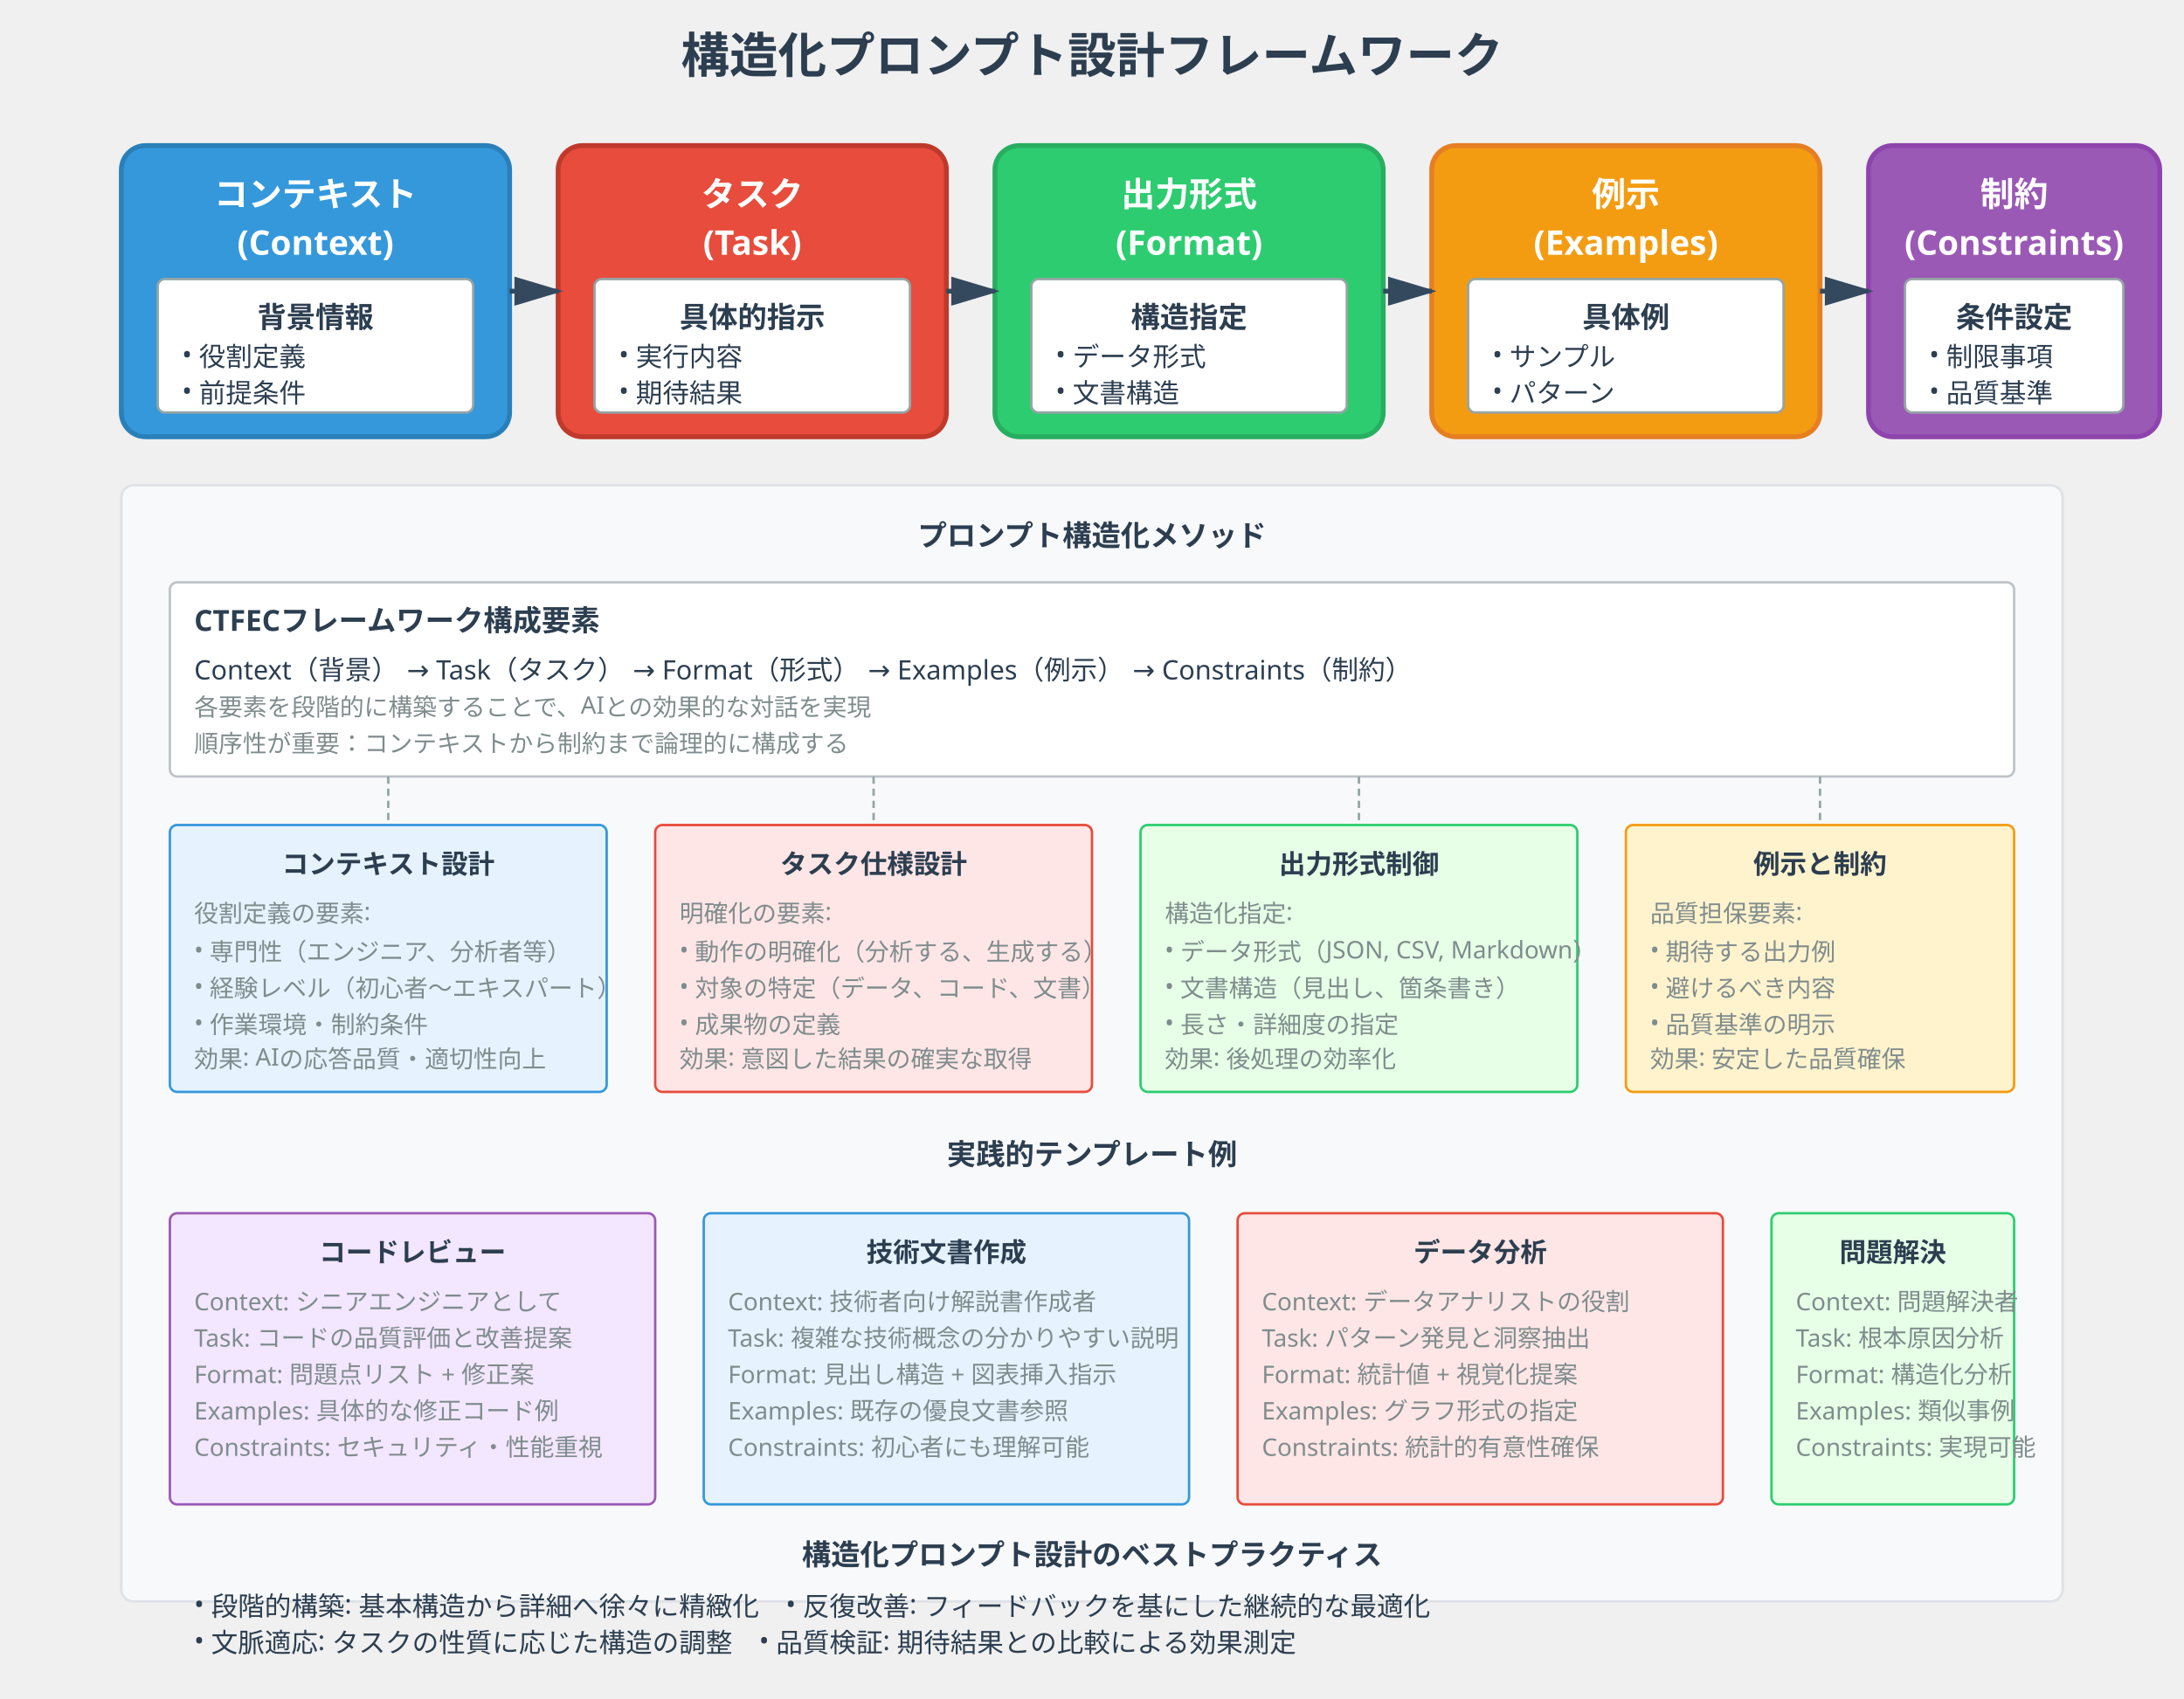
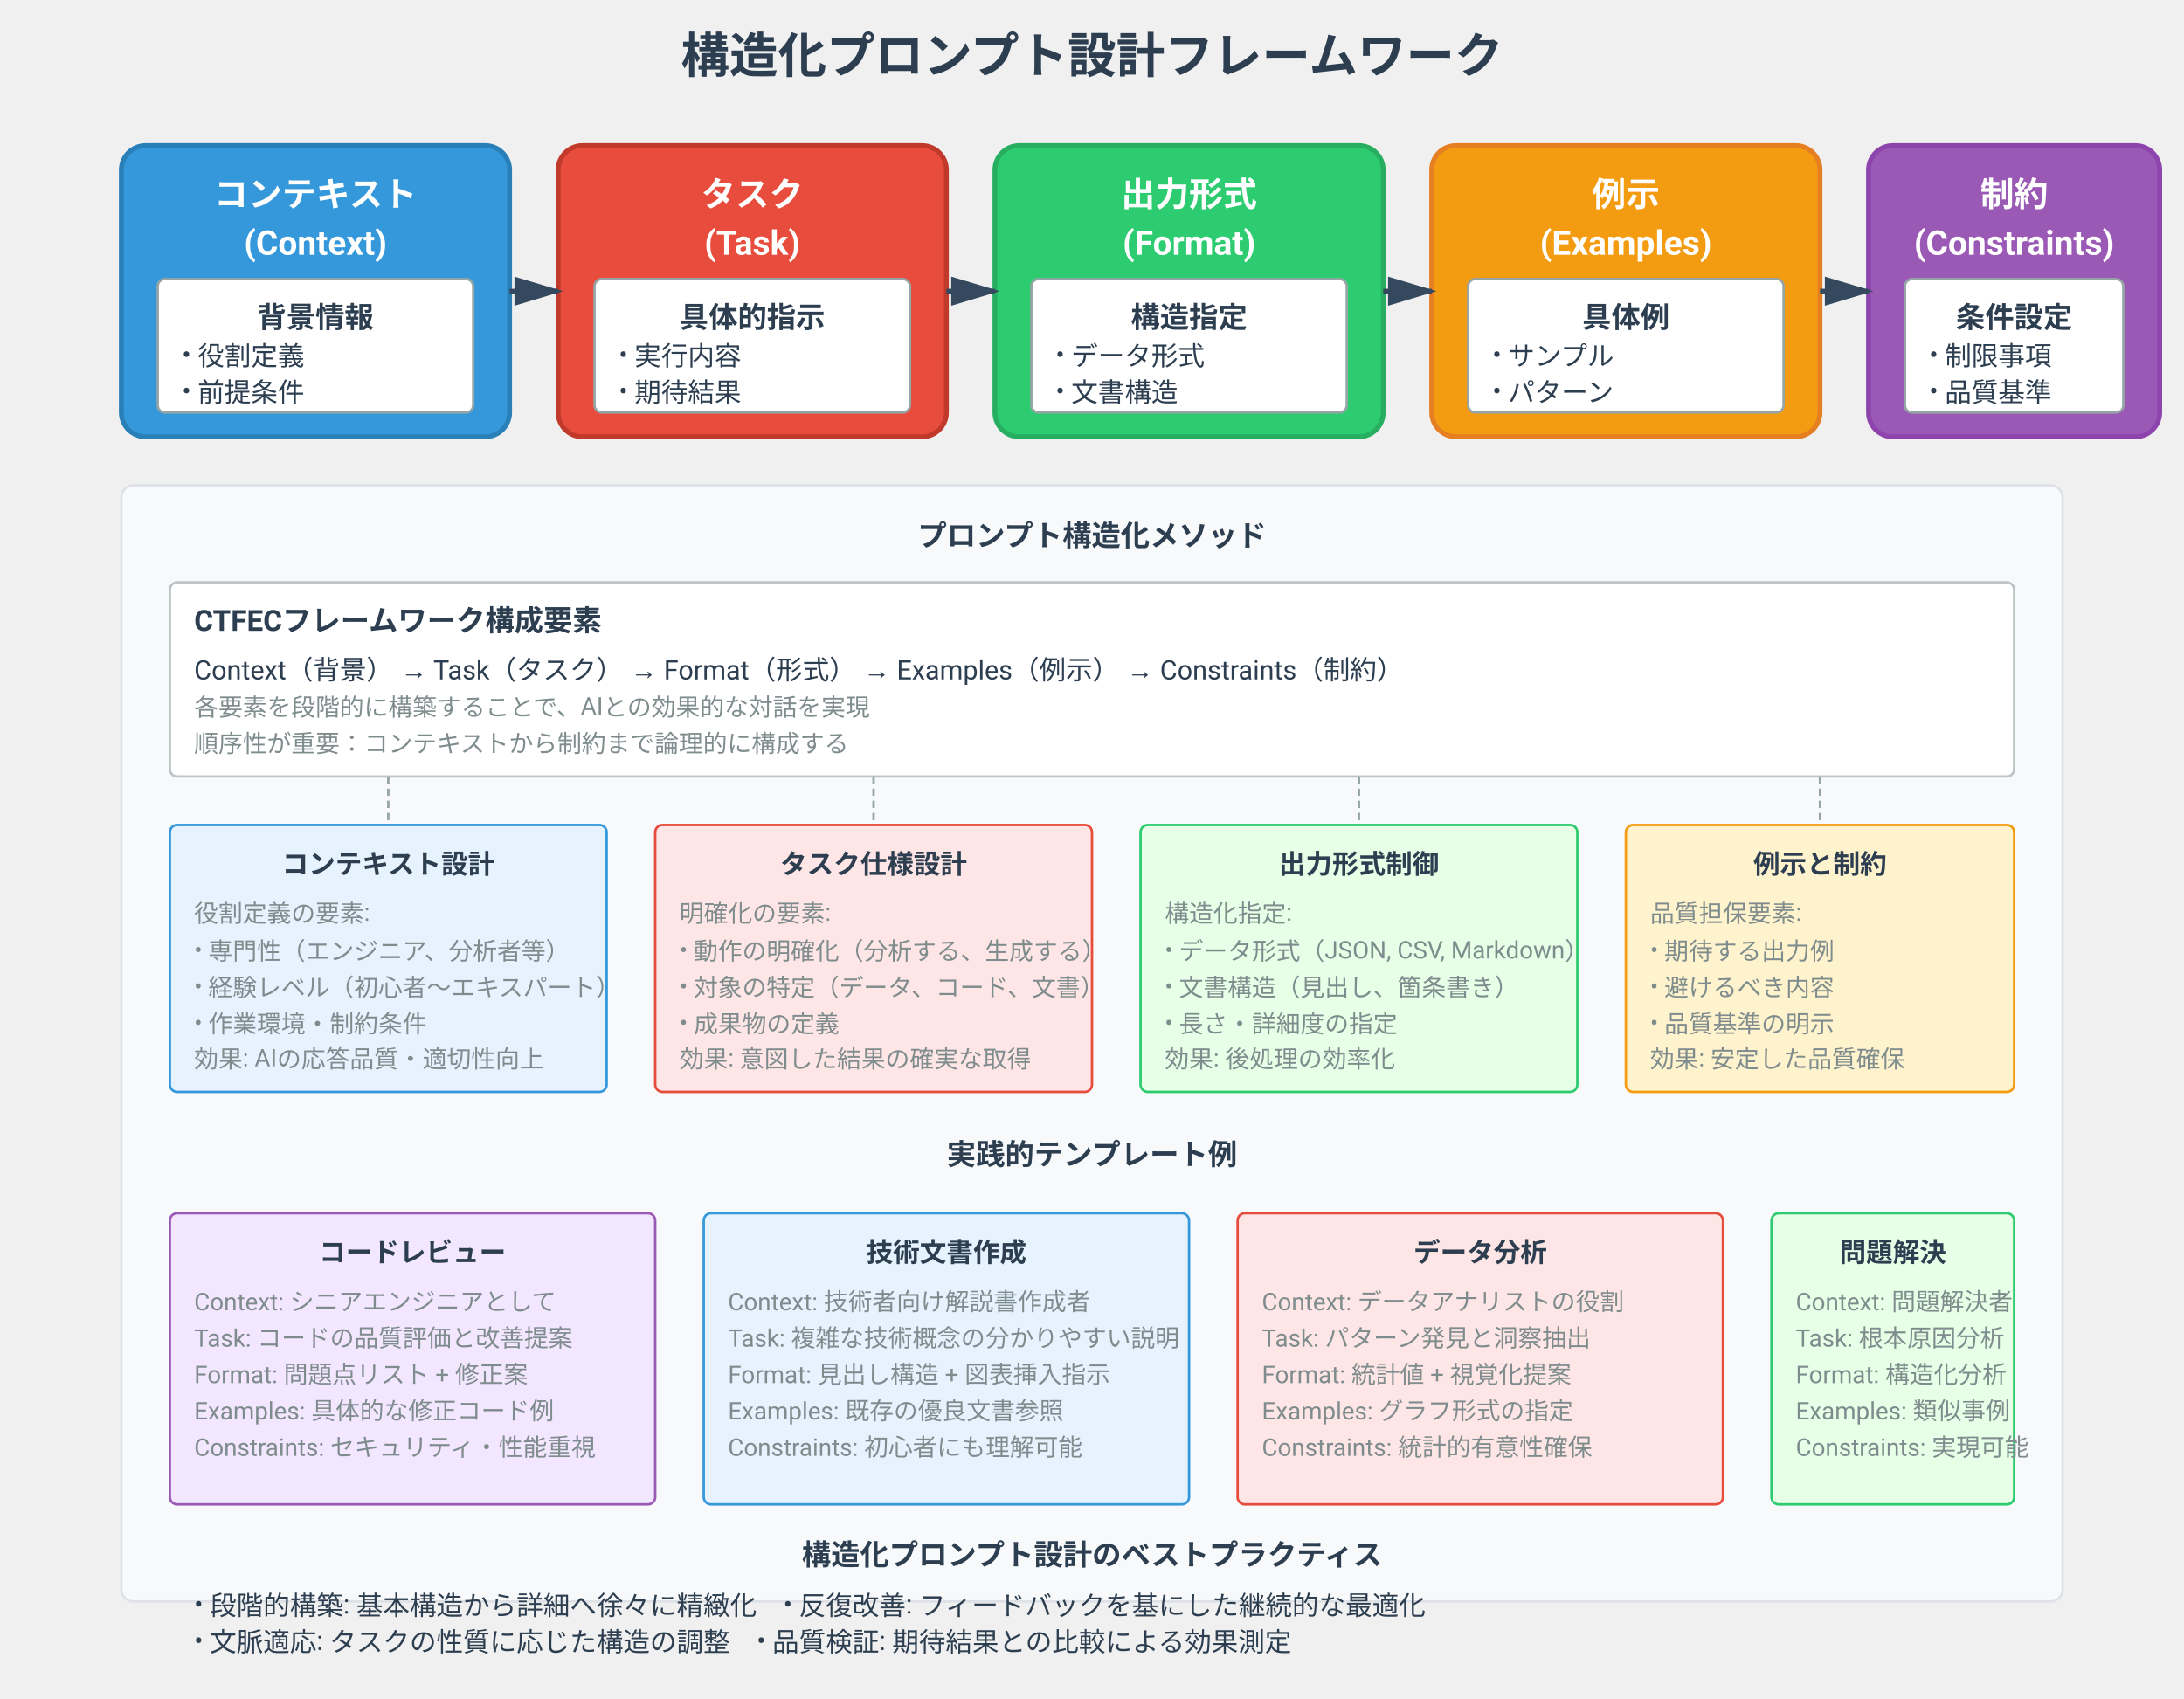
<svg xmlns="http://www.w3.org/2000/svg" width="900" height="700" viewBox="0 0 900 700">
  <defs>
    <style>
-       .title { font-family: 'Noto Sans JP', sans-serif; font-size: 20px; font-weight: bold; fill: #2c3e50; }
-       .layer-title { font-family: 'Noto Sans JP', sans-serif; font-size: 14px; font-weight: bold; fill: #fff; }
-       .component-title { font-family: 'Noto Sans JP', sans-serif; font-size: 12px; font-weight: bold; fill: #2c3e50; }
-       .text-content { font-family: 'Noto Sans JP', sans-serif; font-size: 11px; fill: #2c3e50; }
-       .small-text { font-family: 'Noto Sans JP', sans-serif; font-size: 10px; fill: #7f8c8d; }
+       .title { font-family: -apple-system, BlinkMacSystemFont, 'Segoe UI', Roboto, 'Helvetica Neue', Arial, 'Noto Sans', sans-serif, 'Apple Color Emoji', 'Segoe UI Emoji', 'Segoe UI Symbol', 'Noto Color Emoji'; font-size: 20px; font-weight: bold; fill: #2c3e50; }
+       .layer-title { font-family: -apple-system, BlinkMacSystemFont, 'Segoe UI', Roboto, 'Helvetica Neue', Arial, 'Noto Sans', sans-serif, 'Apple Color Emoji', 'Segoe UI Emoji', 'Segoe UI Symbol', 'Noto Color Emoji'; font-size: 14px; font-weight: bold; fill: #fff; }
+       .component-title { font-family: -apple-system, BlinkMacSystemFont, 'Segoe UI', Roboto, 'Helvetica Neue', Arial, 'Noto Sans', sans-serif, 'Apple Color Emoji', 'Segoe UI Emoji', 'Segoe UI Symbol', 'Noto Color Emoji'; font-size: 12px; font-weight: bold; fill: #2c3e50; }
+       .text-content { font-family: -apple-system, BlinkMacSystemFont, 'Segoe UI', Roboto, 'Helvetica Neue', Arial, 'Noto Sans', sans-serif, 'Apple Color Emoji', 'Segoe UI Emoji', 'Segoe UI Symbol', 'Noto Color Emoji'; font-size: 11px; fill: #2c3e50; }
+       .small-text { font-family: -apple-system, BlinkMacSystemFont, 'Segoe UI', Roboto, 'Helvetica Neue', Arial, 'Noto Sans', sans-serif, 'Apple Color Emoji', 'Segoe UI Emoji', 'Segoe UI Symbol', 'Noto Color Emoji'; font-size: 10px; fill: #7f8c8d; }
      .context-box { fill: #3498db; stroke: #2980b9; stroke-width: 2; }
      .task-box { fill: #e74c3c; stroke: #c0392b; stroke-width: 2; }
      .format-box { fill: #2ecc71; stroke: #27ae60; stroke-width: 2; }
      .example-box { fill: #f39c12; stroke: #e67e22; stroke-width: 2; }
      .constraint-box { fill: #9b59b6; stroke: #8e44ad; stroke-width: 2; }
      .component { fill: #fff; stroke: #95a5a6; stroke-width: 1; }
      .flow-arrow { stroke: #34495e; stroke-width: 2; fill: none; marker-end: url(#arrowhead); }
      .structure-line { stroke: #95a5a6; stroke-width: 1; stroke-dasharray: 3,2; fill: none; }
    </style>
    <marker id="arrowhead" markerWidth="10" markerHeight="10" refX="9" refY="3" orient="auto">
      <polygon points="0 0, 10 3, 0 6" fill="#34495e" />
    </marker>
  </defs>
  <text x="450" y="30" class="title" text-anchor="middle">構造化プロンプト設計フレームワーク</text>
  <g id="context">
    <rect x="50" y="60" width="160" height="120" class="context-box" rx="10" />
    <text x="130" y="85" class="layer-title" text-anchor="middle">コンテキスト</text>
    <text x="130" y="105" class="layer-title" text-anchor="middle">(Context)</text>
    <rect x="65" y="115" width="130" height="55" class="component" rx="3" />
    <text x="130" y="135" class="component-title" text-anchor="middle">背景情報</text>
    <text x="75" y="150" class="text-content">• 役割定義</text>
    <text x="75" y="165" class="text-content">• 前提条件</text>
  </g>
  <g id="task">
    <rect x="230" y="60" width="160" height="120" class="task-box" rx="10" />
    <text x="310" y="85" class="layer-title" text-anchor="middle">タスク</text>
    <text x="310" y="105" class="layer-title" text-anchor="middle">(Task)</text>
    <rect x="245" y="115" width="130" height="55" class="component" rx="3" />
    <text x="310" y="135" class="component-title" text-anchor="middle">具体的指示</text>
    <text x="255" y="150" class="text-content">• 実行内容</text>
    <text x="255" y="165" class="text-content">• 期待結果</text>
  </g>
  <g id="format">
    <rect x="410" y="60" width="160" height="120" class="format-box" rx="10" />
    <text x="490" y="85" class="layer-title" text-anchor="middle">出力形式</text>
    <text x="490" y="105" class="layer-title" text-anchor="middle">(Format)</text>
    <rect x="425" y="115" width="130" height="55" class="component" rx="3" />
    <text x="490" y="135" class="component-title" text-anchor="middle">構造指定</text>
    <text x="435" y="150" class="text-content">• データ形式</text>
    <text x="435" y="165" class="text-content">• 文書構造</text>
  </g>
  <g id="example">
    <rect x="590" y="60" width="160" height="120" class="example-box" rx="10" />
    <text x="670" y="85" class="layer-title" text-anchor="middle">例示</text>
    <text x="670" y="105" class="layer-title" text-anchor="middle">(Examples)</text>
    <rect x="605" y="115" width="130" height="55" class="component" rx="3" />
    <text x="670" y="135" class="component-title" text-anchor="middle">具体例</text>
    <text x="615" y="150" class="text-content">• サンプル</text>
    <text x="615" y="165" class="text-content">• パターン</text>
  </g>
  <g id="constraint">
    <rect x="770" y="60" width="120" height="120" class="constraint-box" rx="10" />
    <text x="830" y="85" class="layer-title" text-anchor="middle">制約</text>
    <text x="830" y="105" class="layer-title" text-anchor="middle">(Constraints)</text>
    <rect x="785" y="115" width="90" height="55" class="component" rx="3" />
    <text x="830" y="135" class="component-title" text-anchor="middle">条件設定</text>
    <text x="795" y="150" class="text-content">• 制限事項</text>
    <text x="795" y="165" class="text-content">• 品質基準</text>
  </g>
  <path d="M 210 120 L 230 120" class="flow-arrow" />
  <path d="M 390 120 L 410 120" class="flow-arrow" />
  <path d="M 570 120 L 590 120" class="flow-arrow" />
  <path d="M 750 120 L 770 120" class="flow-arrow" />
  <g id="framework">
    <rect x="50" y="200" width="800" height="460" fill="#f8f9fa" stroke="#dee2e6" stroke-width="1" rx="5" />
    <text x="450" y="225" class="component-title" text-anchor="middle">プロンプト構造化メソッド</text>
    <rect x="70" y="240" width="760" height="80" fill="#fff" stroke="#bdc3c7" stroke-width="1" rx="3" />
    <text x="80" y="260" class="component-title">CTFECフレームワーク構成要素</text>
    <text x="80" y="280" class="text-content">Context（背景） → Task（タスク） → Format（形式） → Examples（例示） → Constraints（制約）</text>
    <text x="80" y="295" class="small-text">各要素を段階的に構築することで、AIとの効果的な対話を実現</text>
    <text x="80" y="310" class="small-text">順序性が重要：コンテキストから制約まで論理的に構成する</text>
    <rect x="70" y="340" width="180" height="110" fill="#e6f3ff" stroke="#3498db" stroke-width="1" rx="3" />
    <text x="160" y="360" class="text-content" text-anchor="middle" font-weight="bold">コンテキスト設計</text>
    <text x="80" y="380" class="small-text">役割定義の要素:</text>
    <text x="80" y="395" class="small-text">• 専門性（エンジニア、分析者等）</text>
    <text x="80" y="410" class="small-text">• 経験レベル（初心者〜エキスパート）</text>
    <text x="80" y="425" class="small-text">• 作業環境・制約条件</text>
    <text x="80" y="440" class="small-text">効果: AIの応答品質・適切性向上</text>
    <rect x="270" y="340" width="180" height="110" fill="#ffe6e6" stroke="#e74c3c" stroke-width="1" rx="3" />
    <text x="360" y="360" class="text-content" text-anchor="middle" font-weight="bold">タスク仕様設計</text>
    <text x="280" y="380" class="small-text">明確化の要素:</text>
    <text x="280" y="395" class="small-text">• 動作の明確化（分析する、生成する）</text>
    <text x="280" y="410" class="small-text">• 対象の特定（データ、コード、文書）</text>
    <text x="280" y="425" class="small-text">• 成果物の定義</text>
    <text x="280" y="440" class="small-text">効果: 意図した結果の確実な取得</text>
    <rect x="470" y="340" width="180" height="110" fill="#e6ffe6" stroke="#2ecc71" stroke-width="1" rx="3" />
    <text x="560" y="360" class="text-content" text-anchor="middle" font-weight="bold">出力形式制御</text>
    <text x="480" y="380" class="small-text">構造化指定:</text>
    <text x="480" y="395" class="small-text">• データ形式（JSON, CSV, Markdown）</text>
    <text x="480" y="410" class="small-text">• 文書構造（見出し、箇条書き）</text>
    <text x="480" y="425" class="small-text">• 長さ・詳細度の指定</text>
    <text x="480" y="440" class="small-text">効果: 後処理の効率化</text>
    <rect x="670" y="340" width="160" height="110" fill="#fff3cd" stroke="#f39c12" stroke-width="1" rx="3" />
    <text x="750" y="360" class="text-content" text-anchor="middle" font-weight="bold">例示と制約</text>
    <text x="680" y="380" class="small-text">品質担保要素:</text>
    <text x="680" y="395" class="small-text">• 期待する出力例</text>
    <text x="680" y="410" class="small-text">• 避けるべき内容</text>
    <text x="680" y="425" class="small-text">• 品質基準の明示</text>
    <text x="680" y="440" class="small-text">効果: 安定した品質確保</text>
    <text x="450" y="480" class="component-title" text-anchor="middle">実践的テンプレート例</text>
    <rect x="70" y="500" width="200" height="120" fill="#f3e6ff" stroke="#9b59b6" stroke-width="1" rx="3" />
    <text x="170" y="520" class="text-content" text-anchor="middle" font-weight="bold">コードレビュー</text>
    <text x="80" y="540" class="small-text">Context: シニアエンジニアとして</text>
    <text x="80" y="555" class="small-text">Task: コードの品質評価と改善提案</text>
    <text x="80" y="570" class="small-text">Format: 問題点リスト + 修正案</text>
    <text x="80" y="585" class="small-text">Examples: 具体的な修正コード例</text>
    <text x="80" y="600" class="small-text">Constraints: セキュリティ・性能重視</text>
    <rect x="290" y="500" width="200" height="120" fill="#e6f3ff" stroke="#3498db" stroke-width="1" rx="3" />
    <text x="390" y="520" class="text-content" text-anchor="middle" font-weight="bold">技術文書作成</text>
    <text x="300" y="540" class="small-text">Context: 技術者向け解説書作成者</text>
    <text x="300" y="555" class="small-text">Task: 複雑な技術概念の分かりやすい説明</text>
    <text x="300" y="570" class="small-text">Format: 見出し構造 + 図表挿入指示</text>
    <text x="300" y="585" class="small-text">Examples: 既存の優良文書参照</text>
    <text x="300" y="600" class="small-text">Constraints: 初心者にも理解可能</text>
    <rect x="510" y="500" width="200" height="120" fill="#ffe6e6" stroke="#e74c3c" stroke-width="1" rx="3" />
    <text x="610" y="520" class="text-content" text-anchor="middle" font-weight="bold">データ分析</text>
    <text x="520" y="540" class="small-text">Context: データアナリストの役割</text>
    <text x="520" y="555" class="small-text">Task: パターン発見と洞察抽出</text>
    <text x="520" y="570" class="small-text">Format: 統計値 + 視覚化提案</text>
    <text x="520" y="585" class="small-text">Examples: グラフ形式の指定</text>
    <text x="520" y="600" class="small-text">Constraints: 統計的有意性確保</text>
    <rect x="730" y="500" width="100" height="120" fill="#e6ffe6" stroke="#2ecc71" stroke-width="1" rx="3" />
    <text x="780" y="520" class="text-content" text-anchor="middle" font-weight="bold">問題解決</text>
    <text x="740" y="540" class="small-text">Context: 問題解決者</text>
    <text x="740" y="555" class="small-text">Task: 根本原因分析</text>
    <text x="740" y="570" class="small-text">Format: 構造化分析</text>
    <text x="740" y="585" class="small-text">Examples: 類似事例</text>
    <text x="740" y="600" class="small-text">Constraints: 実現可能</text>
    <text x="450" y="645" class="component-title" text-anchor="middle">構造化プロンプト設計のベストプラクティス</text>
    <text x="80" y="665" class="text-content">• 段階的構築: 基本構造から詳細へ徐々に精緻化　• 反復改善: フィードバックを基にした継続的な最適化</text>
    <text x="80" y="680" class="text-content">• 文脈適応: タスクの性質に応じた構造の調整　• 品質検証: 期待結果との比較による効果測定</text>
  </g>
  <line x1="160" y1="320" x2="160" y2="340" class="structure-line" />
  <line x1="360" y1="320" x2="360" y2="340" class="structure-line" />
  <line x1="560" y1="320" x2="560" y2="340" class="structure-line" />
  <line x1="750" y1="320" x2="750" y2="340" class="structure-line" />
</svg>
